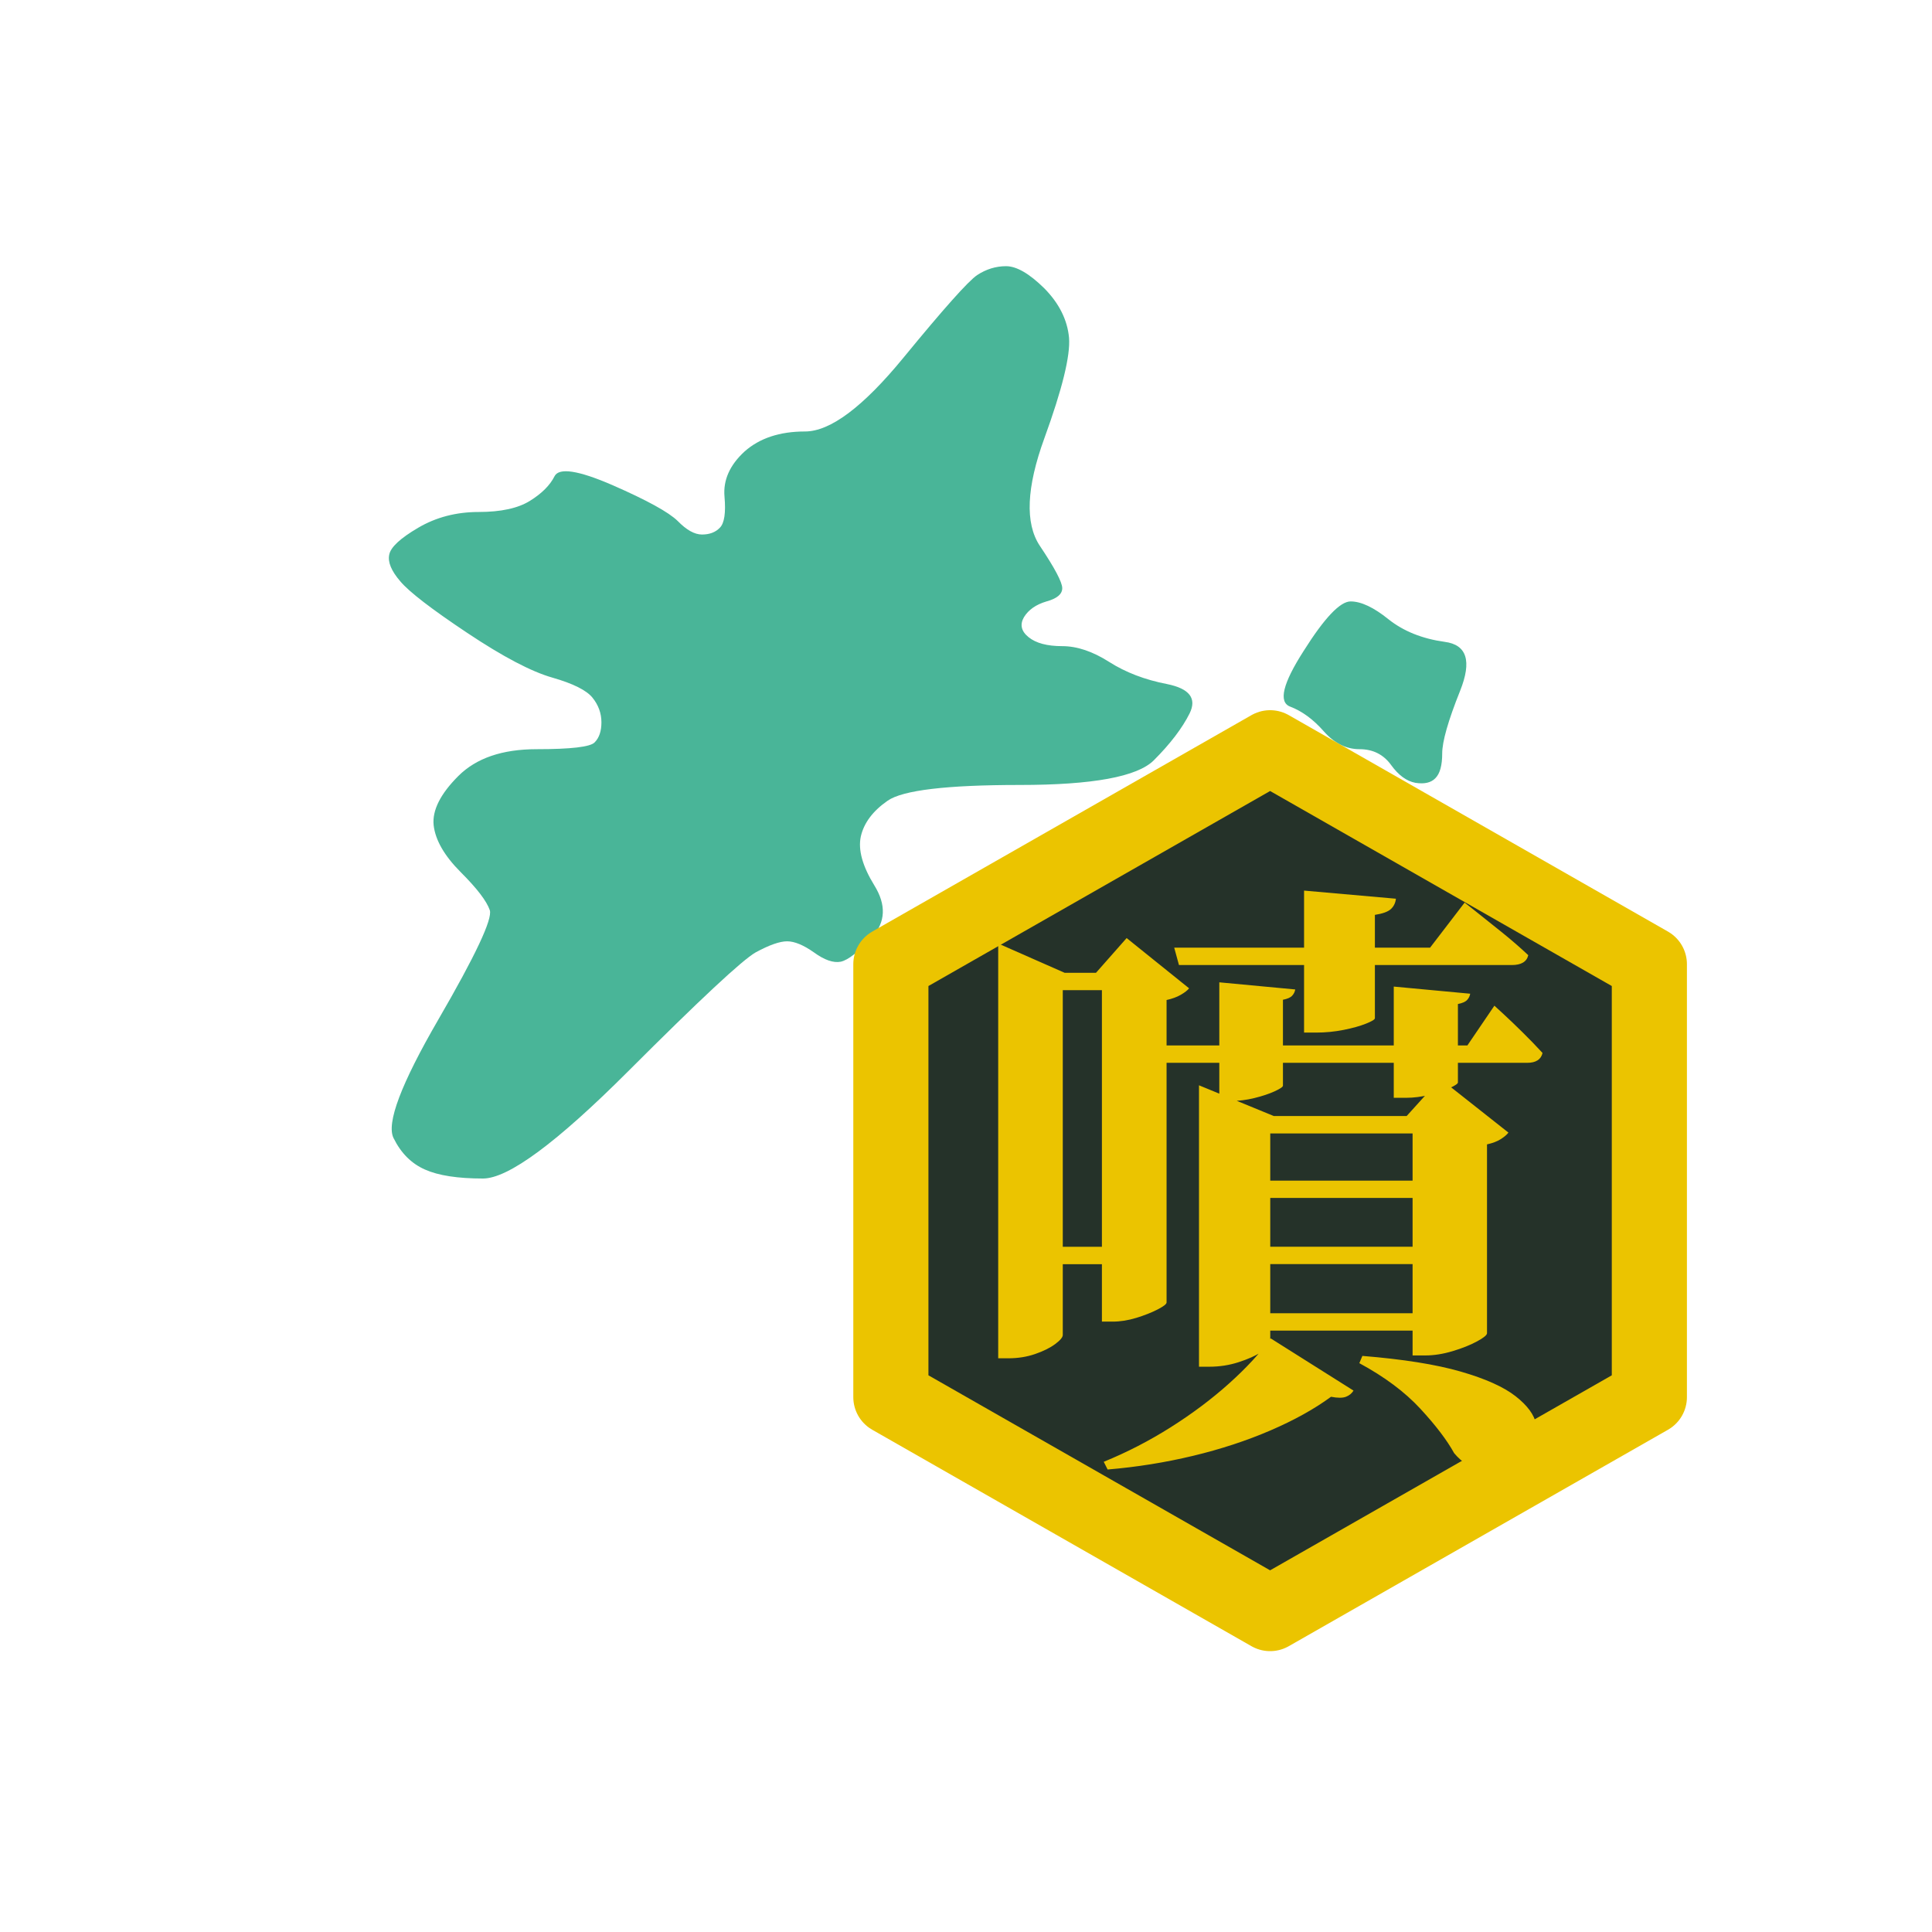
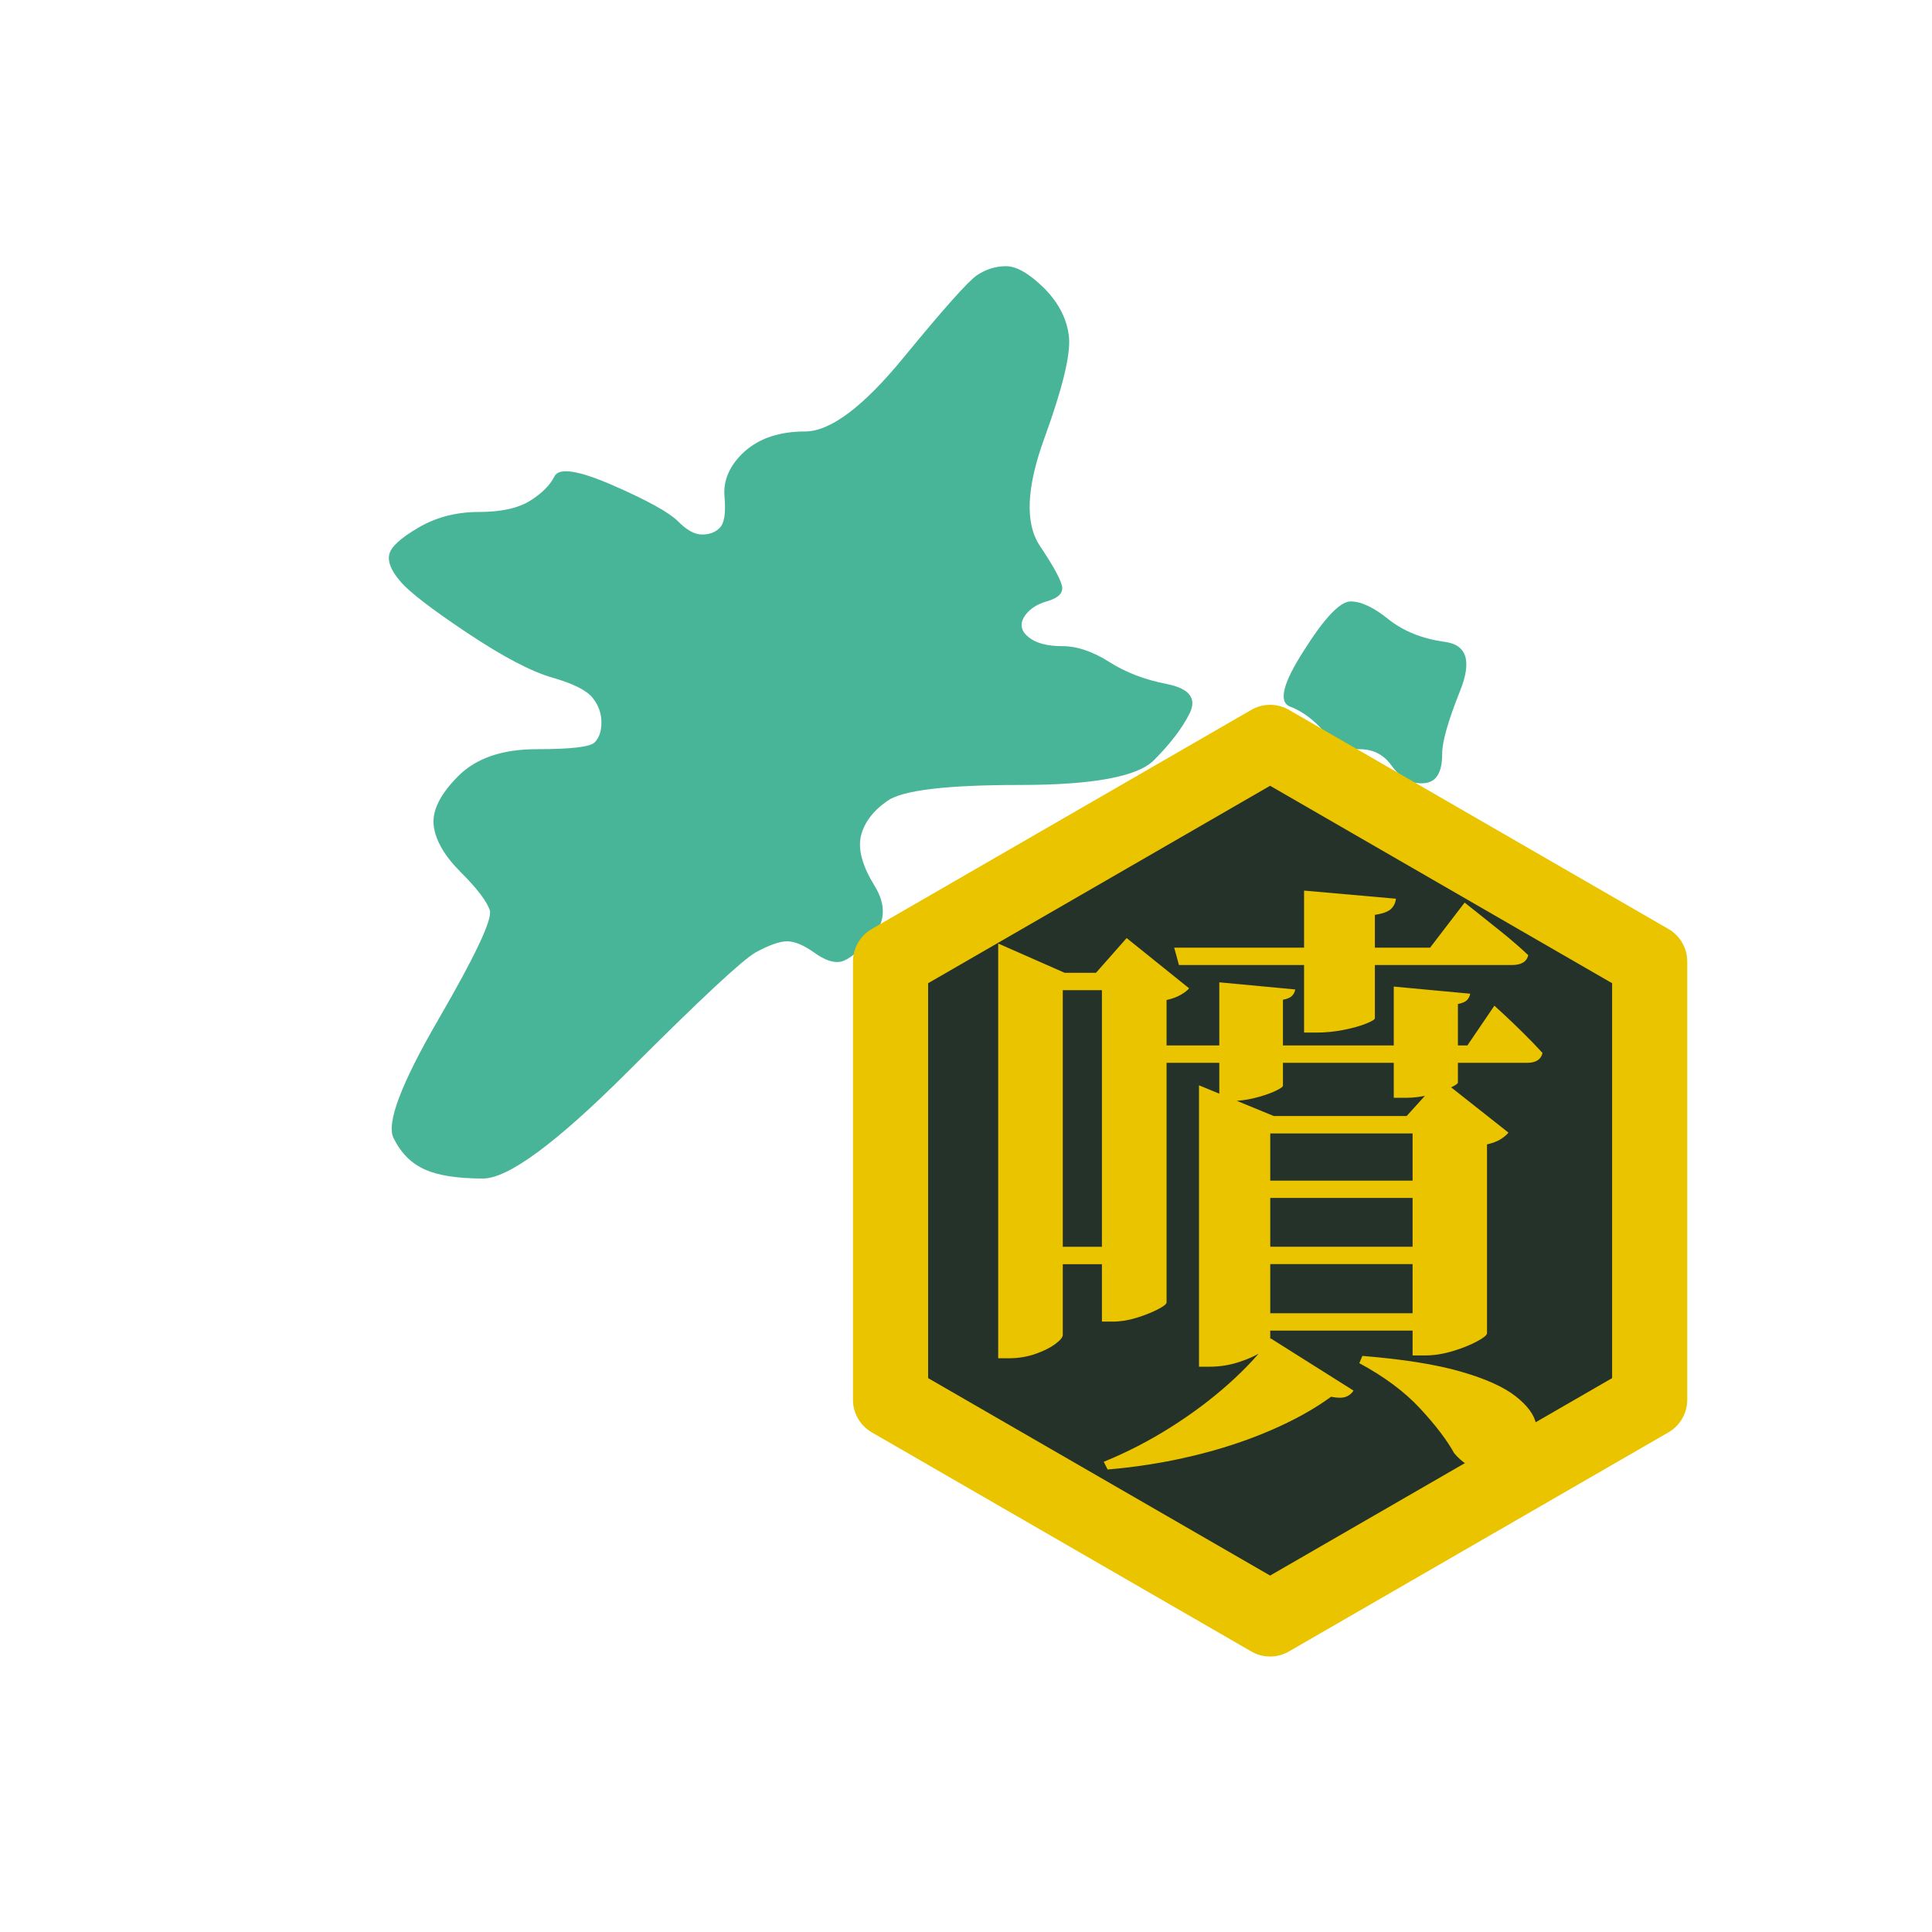
<svg xmlns="http://www.w3.org/2000/svg" viewBox="0 0 54 54">
  <path fill="#49b598" fill-rule="evenodd" d="M37.75 16.81Q37.31 16.81 36.44 18.19Q35.56 19.56 36.06 19.75Q36.56 19.94 37.00 20.44Q37.44 20.94 38.00 20.94Q38.56 20.94 38.88 21.38Q39.19 21.81 39.56 21.88Q39.94 21.94 40.12 21.75Q40.31 21.56 40.31 21.06Q40.31 20.56 40.81 19.31Q41.31 18.06 40.38 17.94Q39.44 17.81 38.81 17.31Q38.19 16.81 37.75 16.81ZM29.19 8.06Q28.56 7.44 28.12 7.44Q27.69 7.44 27.31 7.69Q26.94 7.94 25.25 10.00Q23.56 12.06 22.50 12.06Q21.44 12.06 20.81 12.62Q20.19 13.19 20.25 13.88Q20.31 14.56 20.12 14.75Q19.94 14.94 19.62 14.94Q19.31 14.94 18.94 14.56Q18.56 14.19 17.12 13.56Q15.69 12.94 15.50 13.31Q15.31 13.69 14.81 14.00Q14.31 14.31 13.38 14.31Q12.44 14.31 11.69 14.75Q10.94 15.19 10.88 15.50Q10.81 15.81 11.19 16.25Q11.56 16.69 13.06 17.69Q14.56 18.69 15.44 18.94Q16.31 19.19 16.56 19.50Q16.81 19.81 16.81 20.19Q16.81 20.56 16.62 20.75Q16.44 20.94 15.00 20.94Q13.56 20.94 12.81 21.69Q12.06 22.44 12.12 23.06Q12.19 23.69 12.88 24.38Q13.56 25.06 13.69 25.44Q13.81 25.81 12.25 28.50Q10.69 31.19 11.00 31.81Q11.31 32.44 11.88 32.69Q12.44 32.94 13.50 32.94Q14.56 32.94 17.56 29.94Q20.56 26.94 21.12 26.62Q21.69 26.31 22.00 26.31Q22.31 26.31 22.75 26.62Q23.19 26.94 23.50 26.88Q23.81 26.81 24.38 26.19Q24.94 25.56 24.44 24.75Q23.94 23.94 24.06 23.38Q24.19 22.81 24.81 22.38Q25.44 21.94 28.50 21.94Q31.56 21.94 32.25 21.25Q32.94 20.56 33.25 19.94Q33.56 19.31 32.62 19.12Q31.69 18.94 31.00 18.50Q30.31 18.06 29.69 18.06Q29.06 18.06 28.75 17.81Q28.44 17.56 28.62 17.25Q28.81 16.94 29.25 16.81Q29.69 16.69 29.69 16.44Q29.69 16.19 29.06 15.25Q28.44 14.31 29.19 12.25Q29.94 10.19 29.88 9.44Q29.81 8.69 29.19 8.06Z" />
-   <path d="M35.5 20.9L46.1 26.95V39.05L35.5 45.1 24.9 39.05V26.95Z" fill="#253229" stroke="#ebc400" stroke-width="2.1" stroke-linejoin="round" />
+   <path d="M35.5 20.75L46.109 26.875L46.109 39.125L35.5 45.25L24.891 39.125L24.891 26.875Z" fill="#253229" stroke="#ebc400" stroke-width="2.1" stroke-linejoin="round" id="aircraft-hexagon" />
  <g fill="#ebc400" transform="translate(27.9 41.1) scale(0.0166 -0.0172) translate(-64.105 92.866)">
    <path transform="translate(0 0)" d="M360.46 756.73H791.295L849.46 829.95Q849.46 829.95 867.65 816.057Q885.84 802.165 911.192 782.475Q936.545 762.785 956.6 744.46Q952.735 728.46 928.87 728.46H368.46ZM305.645 597.835H854.11L899.57 662.405Q899.57 662.405 913.8 649.81Q928.03 637.215 946.895 619.255Q965.76 601.295 980.625 585.565Q976.76 569.565 954.76 569.565H313.645ZM579.105 849.435 733.764 836.245Q732.629 826.11 725.427 819.542Q718.224 812.975 698.359 809.975V642.025Q698.359 639.025 683.412 633.228Q668.465 627.43 645.76 623.065Q623.055 618.7 599.35 618.7H579.105ZM436.4 700.38 564.245 688.785Q563.245 682.975 559.002 678.57Q554.76 674.165 543.545 672.03V532.46Q543.545 529.46 529.462 523.23Q515.38 517 495.27 512.27Q475.16 507.54 456.645 507.54H436.4ZM730.135 693.46 858.845 681.865Q857.845 676.055 853.602 671.65Q849.359 667.245 838.144 665.11V537.65Q838.144 534.65 824.062 528.42Q809.98 522.19 789.87 517.46Q769.76 512.73 751.245 512.73H730.135ZM677.295 93.3Q780.38 85.22 842.76 67.855Q905.14 50.49 935.14 27.867Q965.14 5.245 969.855 -17.608Q974.57 -40.46 961.528 -58.947Q948.485 -77.435 925.645 -86.53Q902.805 -95.625 877.263 -91.665Q851.721 -87.705 831.801 -64.73Q813.776 -33.135 774.778 7.582Q735.78 48.3 672.16 81.49ZM522.97 121.735 662.359 36.945Q658.089 30.08 649.724 26.918Q641.359 23.755 624.494 26.89Q582.71 -2.76 522.56 -27.787Q462.41 -52.815 392.165 -69.085Q321.92 -85.355 248.35 -91.3L241.81 -78.76Q300.135 -55.84 354.405 -22.757Q408.675 10.325 452.485 48.205Q496.295 86.085 522.97 121.735ZM402.19 483.08V533.03L528.174 483.08H832V454.81H522.174V114.22Q522.174 108.76 507.227 99.57Q492.279 90.38 468.777 83.055Q445.275 75.73 419.705 75.73H402.19ZM761.831 483.08H751.831L808.51 543.625L923.22 456.16Q919.22 451.025 910.247 445.525Q901.275 440.025 887.14 437.025V130.22Q887.14 125.625 870.192 116.8Q853.245 107.975 829.175 101.015Q805.105 94.055 783.4 94.055H761.831ZM64.105 715.81V763.435L176.114 715.81H286.595V687.675H172.845V127.325Q172.845 121.73 160.06 112.54Q147.275 103.35 126.367 96.39Q105.46 89.43 81.62 89.43H64.105ZM238.725 715.81H228.725L280.35 772.3L385.545 690.62Q381.41 685.62 371.572 680.12Q361.735 674.62 347.6 671.62V180.135Q347.6 176.27 332.45 168.743Q317.3 161.215 296.69 155.12Q276.08 149.025 256.835 149.025H238.725ZM130.22 270.595H281.08V242.325H130.22ZM467.844 378.135H821.945V350H467.844ZM467.844 270.73H821.945V242.46H467.844ZM467.844 162.65H821.945V134.38H467.844Z" />
  </g>
</svg>
